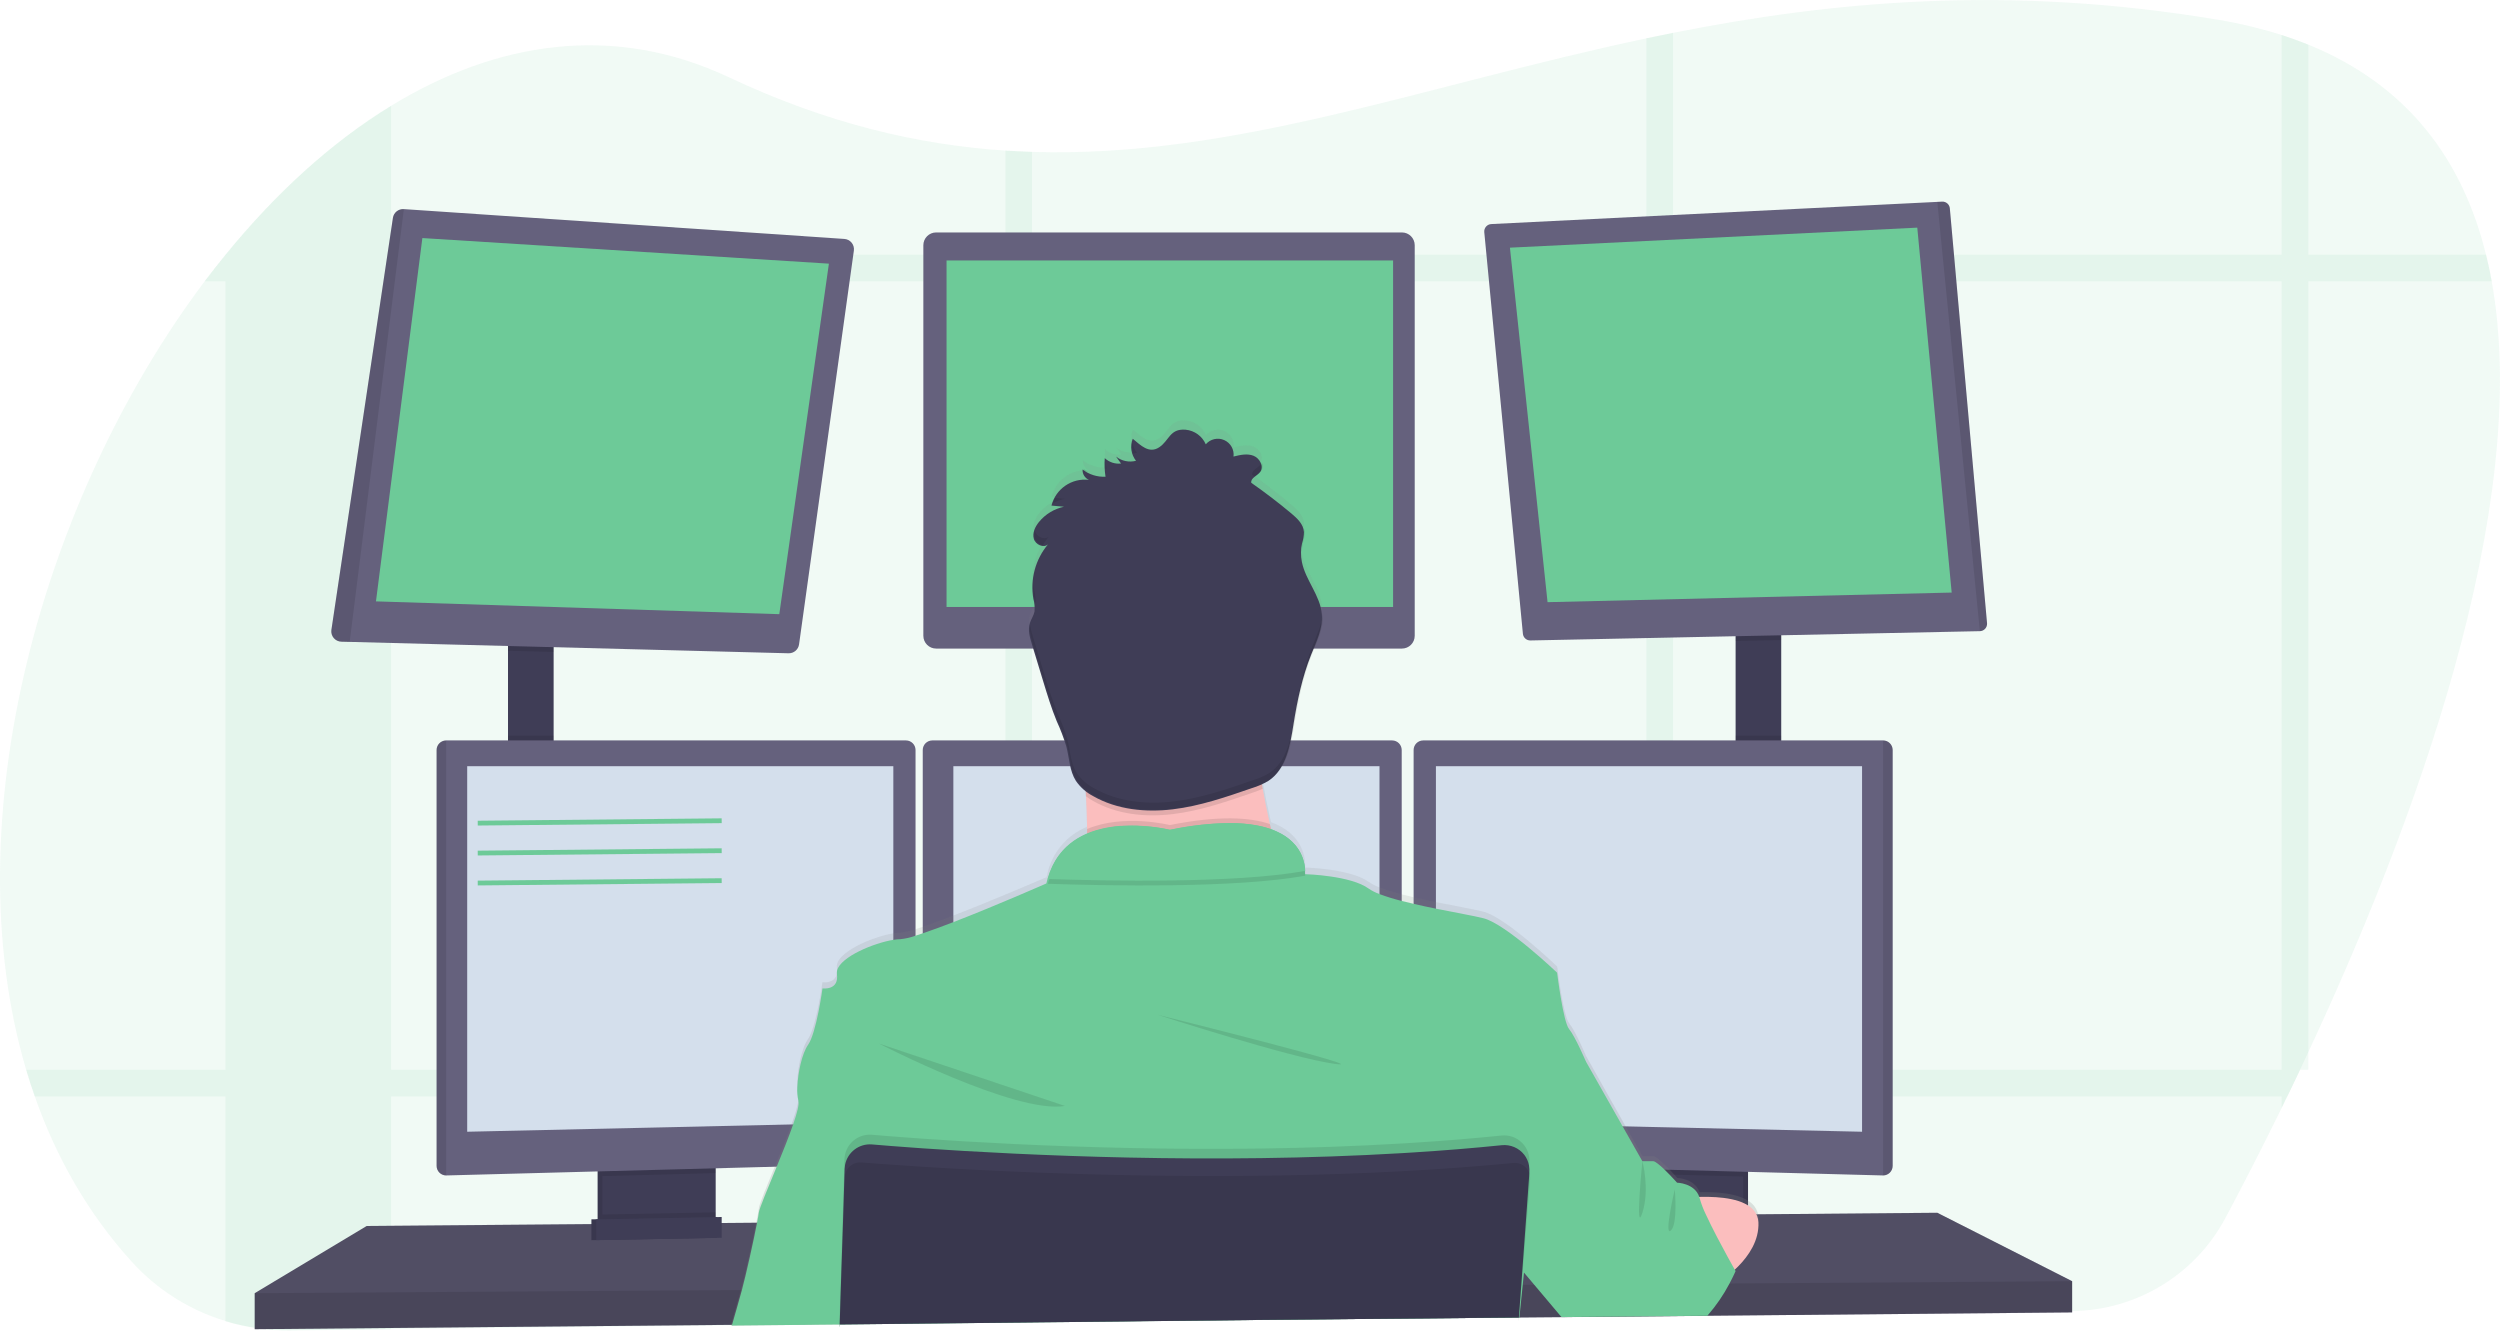
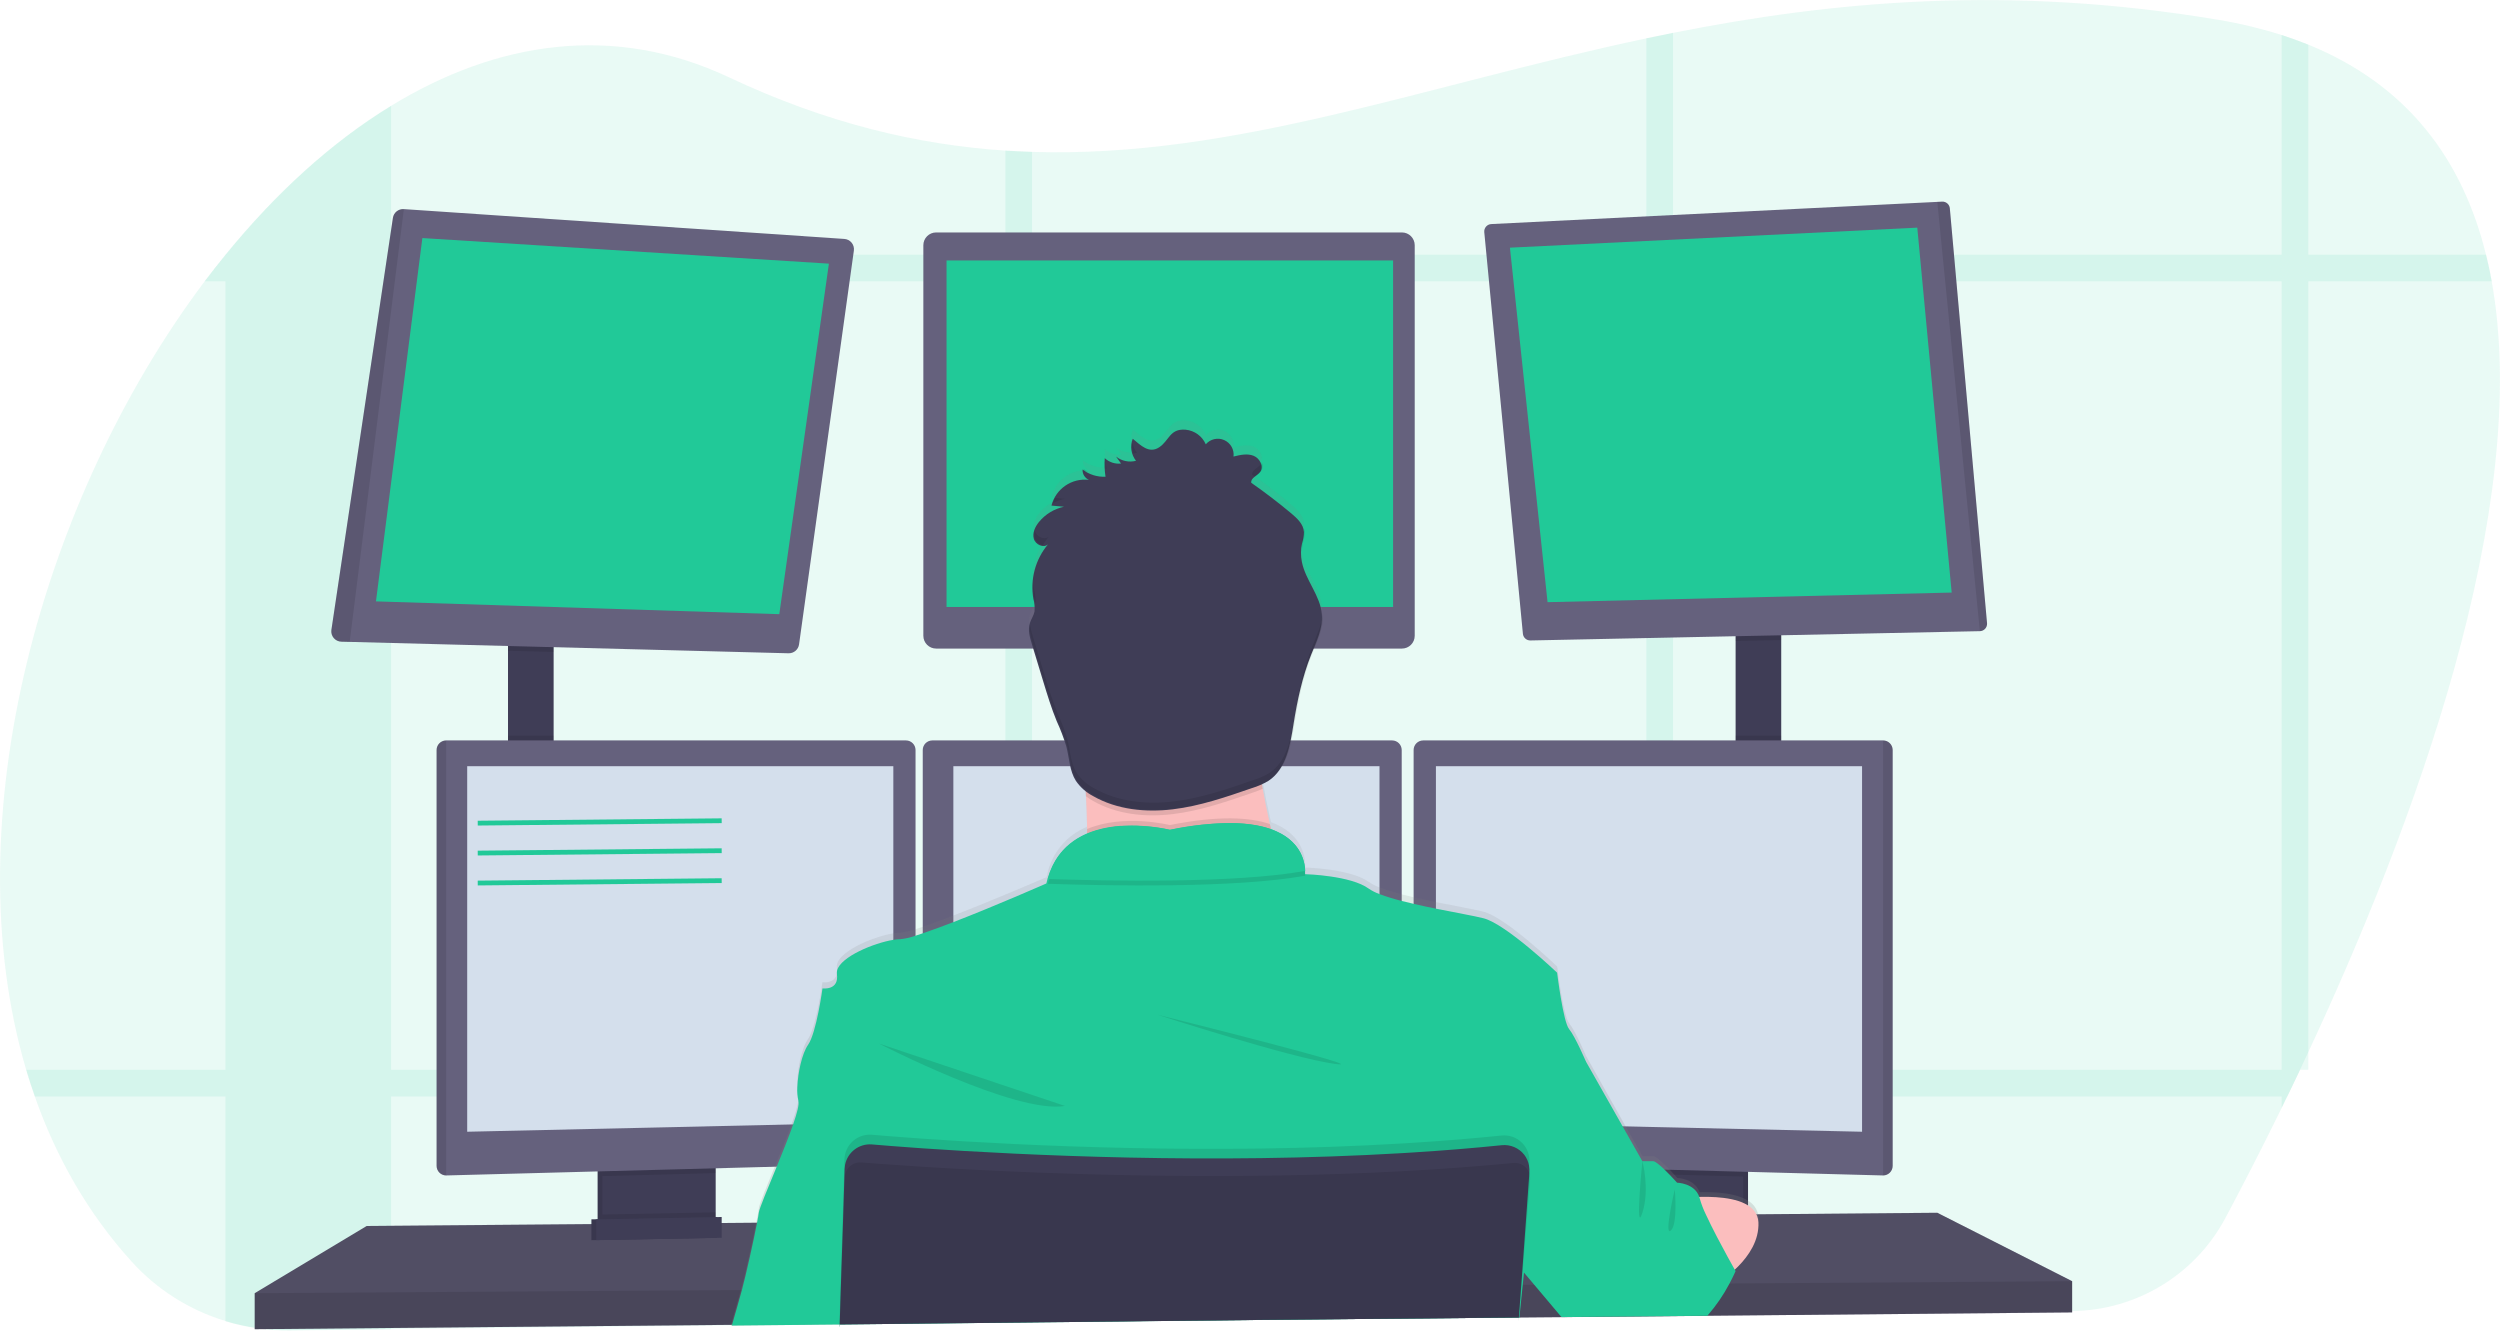
<svg xmlns="http://www.w3.org/2000/svg" id="59725d3d-bdd8-4af0-9b66-49b8d09410bc" data-name="Layer 1" width="1041.32" height="554.17" viewBox="0 0 1041.32 554.17">
  <defs>
    <linearGradient id="dff037aa-d578-4bab-81e7-399360663117" x1="597.75" y1="725.44" x2="597.75" y2="347.69" gradientUnits="userSpaceOnUse">
      <stop offset="0" stop-color="gray" stop-opacity="0.25" />
      <stop offset="0.54" stop-color="gray" stop-opacity="0.12" />
      <stop offset="1" stop-color="gray" stop-opacity="0.1" />
    </linearGradient>
  </defs>
-   <path d="M1040.82,611.12q-1.74,3.75-3.47,7.4-2.7,5.67-5.33,11.12c-.78,1.61-1.56,3.19-2.32,4.77-8.6,17.57-16.63,33.11-23.45,45.89A73.21,73.21,0,0,1,942.44,719l-151.65,1.65h-1.6l-13,.14-11.12.12-34.1.37-1.38,0-17.36.19h-.53l-107,1.16-95.51,1-11.11.12-69,.75H429l-44.75.48h-.48l-141.5,1.53-42.33.46a88.07,88.07,0,0,1-26.67-3.82,86.39,86.39,0,0,1-39.09-24.75C116,678.37,102.75,655,93.85,629.64q-1.93-5.49-3.6-11.12C59.44,514.37,97,380,164.6,290.08q4.25-5.64,8.64-11l.07-.08c20.79-25.52,44.1-46.84,68.93-62,44-26.91,92.75-34.49,140.7-11.9,40.57,19.12,78.45,28.11,115.17,30.55,3.71.24,7.42.42,11.11.53,84.23,2.65,163.17-27.7,255.87-47.29,3.69-.78,7.39-1.55,11.12-2.28,66.13-13.16,139.49-20.1,226.73-5.51a189.09,189.09,0,0,1,26.76,6.4q5.77,1.86,11.12,4c41.64,16.94,64.35,48.24,74,87.46q1.37,5.46,2.37,11.11C1134.3,384.41,1084.19,518.23,1040.82,611.12Z" transform="translate(-79.34 -172.91)" fill="#6dca98" opacity="0.1" />
+   <path d="M1040.82,611.12q-1.74,3.75-3.47,7.4-2.7,5.67-5.33,11.12c-.78,1.61-1.56,3.19-2.32,4.77-8.6,17.57-16.63,33.11-23.45,45.89A73.21,73.21,0,0,1,942.44,719l-151.65,1.65h-1.6l-13,.14-11.12.12-34.1.37-1.38,0-17.36.19h-.53l-107,1.16-95.51,1-11.11.12-69,.75H429l-44.75.48h-.48l-141.5,1.53-42.33.46a88.07,88.07,0,0,1-26.67-3.82,86.39,86.39,0,0,1-39.09-24.75C116,678.37,102.75,655,93.85,629.64q-1.93-5.49-3.6-11.12C59.44,514.37,97,380,164.6,290.08q4.25-5.64,8.64-11l.07-.08c20.79-25.52,44.1-46.84,68.93-62,44-26.91,92.75-34.49,140.7-11.9,40.57,19.12,78.45,28.11,115.17,30.55,3.71.24,7.42.42,11.11.53,84.23,2.65,163.17-27.7,255.87-47.29,3.69-.78,7.39-1.55,11.12-2.28,66.13-13.16,139.49-20.1,226.73-5.51a189.09,189.09,0,0,1,26.76,6.4q5.77,1.86,11.12,4c41.64,16.94,64.35,48.24,74,87.46q1.37,5.46,2.37,11.11C1134.3,384.41,1084.19,518.23,1040.82,611.12Z" transform="translate(-79.34 -172.91)" fill="#21c998" opacity="0.1" />
  <g opacity="0.1">
-     <path d="M242.24,217V726.62l-42.33.46a88.07,88.07,0,0,1-26.67-3.82V279h.07C194.1,253.45,217.41,232.13,242.24,217Z" transform="translate(-79.34 -172.91)" fill="#6dca98" />
-     <path d="M1117.24,290.08H164.6q4.25-5.64,8.64-11V279h941.63Q1116.24,284.43,1117.24,290.08Z" transform="translate(-79.34 -172.91)" fill="#6dca98" />
-     <path d="M1040.82,191.51v427h-3.47q-2.7,5.67-5.33,11.12c-.78,1.61-1.56,3.19-2.32,4.77V187.47Q1035.47,189.33,1040.82,191.51Z" transform="translate(-79.34 -172.91)" fill="#6dca98" />
-     <path d="M776.21,186.58V720.83l-11.12.12V188.86C768.78,188.08,772.48,187.31,776.21,186.58Z" transform="translate(-79.34 -172.91)" fill="#6dca98" />
-     <path d="M509.22,236.15V723.73l-11.11.12V235.62C501.82,235.86,505.53,236,509.22,236.15Z" transform="translate(-79.34 -172.91)" fill="#6dca98" />
-     <path d="M1037.35,618.52q-2.7,5.67-5.33,11.12H93.85q-1.93-5.49-3.6-11.12Z" transform="translate(-79.34 -172.91)" fill="#6dca98" />
+     <path d="M242.24,217V726.62l-42.33.46a88.07,88.07,0,0,1-26.67-3.82V279h.07C194.1,253.45,217.41,232.13,242.24,217Z" transform="translate(-79.34 -172.91)" fill="#21c998" />
+     <path d="M1117.24,290.08H164.6q4.25-5.64,8.64-11V279h941.63Q1116.24,284.43,1117.24,290.08Z" transform="translate(-79.34 -172.91)" fill="#21c998" />
+     <path d="M1040.82,191.51v427h-3.47q-2.7,5.67-5.33,11.12c-.78,1.61-1.56,3.19-2.32,4.77V187.47Q1035.47,189.33,1040.82,191.51Z" transform="translate(-79.34 -172.91)" fill="#21c998" />
+     <path d="M776.21,186.58V720.83l-11.12.12V188.86C768.78,188.08,772.48,187.31,776.21,186.58Z" transform="translate(-79.34 -172.91)" fill="#21c998" />
+     <path d="M509.22,236.15V723.73l-11.11.12V235.62C501.82,235.86,505.53,236,509.22,236.15Z" transform="translate(-79.34 -172.91)" fill="#21c998" />
+     <path d="M1037.35,618.52q-2.7,5.67-5.33,11.12H93.85q-1.93-5.49-3.6-11.12Z" transform="translate(-79.34 -172.91)" fill="#21c998" />
  </g>
  <rect x="211.6" y="265.83" width="19" height="57.66" fill="#3f3d56" />
  <rect x="722.93" y="262.83" width="19" height="61" fill="#3f3d56" />
  <polygon points="863.1 533.65 863.1 546.65 711.18 548.05 709.56 548.08 651.82 548.61 650.44 548.63 632.89 548.78 632.37 548.78 525.39 549.77 349.78 551.4 349.63 551.4 304.98 551.82 304.5 551.83 106.1 553.65 106.1 538.65 152.75 510.65 246.35 509.87 248.35 509.86 249.01 509.85 251.01 509.82 295.95 509.45 297.96 509.44 298.6 509.43 300.6 509.42 315.01 509.3 315.39 509.29 350.94 508.99 351.23 508.99 628.63 506.65 635.42 506.6 636.1 506.6 641.28 506.55 678.93 506.24 680.93 506.21 682.78 506.19 683.74 506.19 695.45 506.1 697.77 506.07 700.88 506.05 710.63 505.96 726.1 505.83 728.1 505.81 731.58 505.79 732.23 505.79 806.94 505.15 863.1 533.65" fill="#65617d" />
  <polygon points="863.1 533.65 863.1 546.65 711.18 548.05 709.56 548.08 651.82 548.61 650.44 548.63 632.89 548.78 632.37 548.78 525.39 549.77 349.78 551.4 349.63 551.4 304.98 551.82 304.5 551.83 106.1 553.65 106.1 538.65 152.75 510.65 246.35 509.87 248.35 509.86 249.01 509.85 251.01 509.82 295.95 509.45 297.96 509.44 298.6 509.43 300.6 509.42 315.01 509.3 315.39 509.29 350.94 508.99 351.23 508.99 628.63 506.65 635.42 506.6 636.1 506.6 641.28 506.55 678.93 506.24 680.93 506.21 682.78 506.19 683.74 506.19 695.45 506.1 697.77 506.07 700.88 506.05 710.63 505.96 726.1 505.83 728.1 505.81 731.58 505.79 732.23 505.79 806.94 505.15 863.1 533.65" opacity="0.2" />
  <path d="M375.44,656.57v24.49a6.13,6.13,0,0,1-3.5,5.54,6,6,0,0,1-2.5.6l-34.9.74a6,6,0,0,1-2.7-.57,6.12,6.12,0,0,1-3.57-5.57V656.57Z" transform="translate(-79.34 -172.91)" fill="#3f3d56" />
  <path d="M375.44,656.57v24.49a6.13,6.13,0,0,1-3.5,5.54,6,6,0,0,1-2.5.6l-34.9.74a6,6,0,0,1-2.7-.57,6.12,6.12,0,0,1-3.57-5.57V656.57Z" transform="translate(-79.34 -172.91)" opacity="0.1" />
  <path d="M377.44,656.57v24.49a6.13,6.13,0,0,1-3.5,5.54,6,6,0,0,1-2.5.6l-34.9.74a6,6,0,0,1-2.7-.57,6.12,6.12,0,0,1-3.57-5.57V656.57Z" transform="translate(-79.34 -172.91)" fill="#3f3d56" />
  <rect x="680.93" y="483.66" width="47.17" height="31.5" fill="#3f3d56" />
  <rect x="680.93" y="483.66" width="47.17" height="31.5" opacity="0.1" />
  <rect x="678.93" y="483.66" width="47.17" height="31.5" fill="#3f3d56" />
  <polygon points="230.6 265.82 230.6 271.55 211.6 271.06 211.6 265.82 230.6 265.82" opacity="0.1" />
  <path d="M435,277.31l-22.83,164a4.3,4.3,0,0,1-4.37,3.71L225,440.28l-3.47-.09a4.3,4.3,0,0,1-4.16-4.87L243,263.64a4.3,4.3,0,0,1,4.54-3.63L431,272.43A4.29,4.29,0,0,1,435,277.31Z" transform="translate(-79.34 -172.91)" fill="#65617d" />
-   <polygon points="175.93 99.16 156.6 250.49 324.6 255.82 345.26 109.82 175.93 99.16" fill="#6dca98" />
+   <polygon points="175.93 99.16 156.6 250.49 324.6 255.82 345.26 109.82 175.93 99.16" fill="#21c998" />
  <rect x="384.6" y="96.82" width="204.67" height="173.33" rx="5.33" ry="5.33" fill="#65617d" />
-   <rect x="394.26" y="108.49" width="186" height="144.33" fill="#6dca98" />
+   <rect x="394.26" y="108.49" width="186" height="144.33" fill="#21c998" />
  <polygon points="741.93 262.82 741.93 266.61 722.93 267 722.93 262.82 741.93 262.82" opacity="0.1" />
  <path d="M907,432.53a3.08,3.08,0,0,1-3,3.28L716.8,439.68a3.08,3.08,0,0,1-3.13-2.79L697.58,269.61a3.08,3.08,0,0,1,2.92-3.37L886.28,257l2-.1a3.07,3.07,0,0,1,3.22,2.8Z" transform="translate(-79.34 -172.91)" fill="#65617d" />
-   <polygon points="628.93 103.16 798.6 94.82 812.93 246.82 644.6 250.82 628.93 103.16" fill="#6dca98" />
+   <polygon points="628.93 103.16 798.6 94.82 812.93 246.82 644.6 250.82 628.93 103.16" fill="#21c998" />
  <path d="M907,432.53a3.08,3.08,0,0,1-3,3.28L886.28,257l2-.1a3.07,3.07,0,0,1,3.22,2.8Z" transform="translate(-79.34 -172.91)" opacity="0.1" />
  <path d="M247.57,260,225,440.28l-3.47-.09a4.3,4.3,0,0,1-4.16-4.87L243,263.64A4.3,4.3,0,0,1,247.57,260Z" transform="translate(-79.34 -172.91)" opacity="0.1" />
  <rect x="211.6" y="306.41" width="19" height="17.08" opacity="0.1" />
  <polygon points="298.1 483.65 298.1 488.62 250.93 489.88 250.93 483.65 298.1 483.65" opacity="0.1" />
  <path d="M460.69,485.27v168.2a4,4,0,0,1-3.85,3.95l-191.65,5.1h-.05a4,4,0,0,1-3.95-3.95V485.27a4,4,0,0,1,3.95-3.95h191.6A4,4,0,0,1,460.69,485.27Z" transform="translate(-79.34 -172.91)" fill="#65617d" />
  <path d="M265.19,481.32v181.2h-.05a4,4,0,0,1-3.95-3.95V485.27a4,4,0,0,1,3.95-3.95Z" transform="translate(-79.34 -172.91)" opacity="0.1" />
  <polygon points="194.6 319.15 372.1 319.15 372.1 467.4 194.6 471.4 194.6 319.15" fill="#d4dfec" />
  <rect x="722.93" y="306.41" width="19" height="17.42" opacity="0.1" />
  <polygon points="726.1 483.65 726.1 490.06 678.93 488.8 678.93 483.65 726.1 483.65" opacity="0.1" />
  <path d="M867.69,485.27v173.3a4,4,0,0,1-4,3.95h0L672,657.42a4,4,0,0,1-3.85-3.95V485.27a4,4,0,0,1,3.95-3.95h191.6A4,4,0,0,1,867.69,485.27Z" transform="translate(-79.34 -172.91)" fill="#65617d" />
  <path d="M867.69,485.27v173.3a4,4,0,0,1-4,3.95h0V481.32h0A4,4,0,0,1,867.69,485.27Z" transform="translate(-79.34 -172.91)" opacity="0.1" />
  <polygon points="775.6 319.15 598.1 319.15 598.1 467.4 775.6 471.4 775.6 319.15" fill="#d4dfec" />
  <path d="M663.19,485.27v168.2a4,4,0,0,1-3.85,3.95l-191.65,5.1h0a4,4,0,0,1-4-3.95V485.27a4,4,0,0,1,3.95-3.95h191.6A4,4,0,0,1,663.19,485.27Z" transform="translate(-79.34 -172.91)" fill="#65617d" />
  <polygon points="397.1 319.15 574.6 319.15 574.6 467.4 397.1 471.4 397.1 319.15" fill="#d4dfec" />
  <polygon points="863.1 533.65 863.1 546.65 711.18 548.05 709.56 548.08 651.82 548.61 650.44 548.63 632.89 548.78 632.37 548.78 525.39 549.77 349.78 551.4 349.63 551.4 304.98 551.82 304.5 551.83 106.1 553.65 106.1 538.65 308.61 537.32 309.09 537.32 350.08 537.04 350.27 537.04 633.35 535.17 633.64 535.17 633.81 535.16 634.28 535.16 639.07 535.13 640.53 535.13 715.02 534.63 719.42 534.61 720.4 534.6 863.1 533.65" opacity="0.1" />
  <circle cx="487.26" cy="272.16" r="51.33" fill="#fbbebe" />
  <path d="M383.74,725.09c0-.11.06-.23.1-.35,1-3.59,2.78-9.66,4.11-14.51.17-.6.33-1.19.48-1.75,1.47-5.47,4.33-18.28,5.92-26.27.56-2.81,1-5,1.09-6.1.2-1.69,3.21-8.92,6.62-17.23,2.39-5.84,5-12.22,6.91-17.6a61.38,61.38,0,0,0,2.93-9.85,5.1,5.1,0,0,0,0-2.13,14.69,14.69,0,0,1-.48-3.5v0c-.23-6.2,1.62-16,4.48-20.11,3.5-5,6-23.66,6-23.66s5.18.75,6-3.53a6.15,6.15,0,0,0,.1-1.4,7.41,7.41,0,0,0-.09-1.11c-.89-6.24,14.72-12.88,23.5-14.31a19.67,19.67,0,0,1,3-.28,27.24,27.24,0,0,0,6.25-1.44q1.4-.43,3-1c3.68-1.24,8.08-2.88,12.75-4.68,17.56-6.81,38.82-16,38.82-16,.15-.71.32-1.39.51-2.06a27.71,27.71,0,0,1,16.35-18.93h0c0-.66,0-1.33,0-2,0-3.45-.15-7-.3-10.54,0-.69-.06-1.38-.1-2.07,0-.2,0-.41,0-.61s0-.35,0-.52c0-.7-.07-1.4-.11-2.09l-.18-.14a16.41,16.41,0,0,1-3.9-4.2,15.27,15.27,0,0,1-1.42-3c-1.25-3.39-1.54-7.17-2.38-10.75l-.18-.74a84,84,0,0,0-4-10.58c-2.21-5.42-3.91-11-5.6-16.65q-1.54-5.13-3.11-10.28l-1.58-5.24c-.3-1-.6-2-.83-3v0a13.27,13.27,0,0,1-.26-1.4,0,0,0,0,1,0,0,10,10,0,0,1,.24-4.61,32.09,32.09,0,0,1,1.32-3,7.87,7.87,0,0,0,.5-1.38v0a3,3,0,0,0,.08-.32,5.65,5.65,0,0,0,.11-1.08,18.46,18.46,0,0,0-.52-3.89.07.07,0,0,1,0-.05,2.56,2.56,0,0,0-.05-.27,25.48,25.48,0,0,1-.36-3,28.45,28.45,0,0,1,3.47-15.57l.19-.36a25.22,25.22,0,0,1,1.84-2.78h0c.31-.42.63-.82,1-1.22-1.4,1.34-3.7.75-5-.69a3.61,3.61,0,0,1-.55-.75,3.81,3.81,0,0,1-.23-.45c-.05-.12-.09-.25-.13-.38-.7-2.45.52-5.06,2.12-7.05a18.49,18.49,0,0,1,5.74-4.7h0a3.84,3.84,0,0,1,.4-.21,17.12,17.12,0,0,1,2.64-1.06h0a15.06,15.06,0,0,1,1.63-.44l-3.71-.34-1.5-.14a14.49,14.49,0,0,1,13-10.91h1.08a11.73,11.73,0,0,1,1.57.13,4.44,4.44,0,0,1-2.65-4.33,14.41,14.41,0,0,0,9.19,3.06h.38a30,30,0,0,1-.34-3.27h0a0,0,0,0,1,0,0,0,0,0,0,1,0,0,33.19,33.19,0,0,1,0-4.46,8.44,8.44,0,0,0,6.78,2.26l-2.08-2.9a9.49,9.49,0,0,0,6.56,2.05l.48-.05a7,7,0,0,0,1.19-.23l.09,0c-.19-.24-.36-.49-.53-.75l-.06-.12a9.67,9.67,0,0,1-1-2.09,6.59,6.59,0,0,1-.24-.87h0a8.75,8.75,0,0,1,.45-5.45c3.23,2.7,6.77,6.39,11,3.6s4.37-7.91,11-7.39a10.2,10.2,0,0,1,8.41,6.12,6.75,6.75,0,0,1,7.67-1.75,6.85,6.85,0,0,1,3.88,6.89c2.75-.69,5.71-1.37,8.35-.33s4.34,4.41,2.84,6.66a1.43,1.43,0,0,1-.14.2c-1.23,1.59-3.95,2.46-3.66,4.46l.42.3,1.3.94a.05.05,0,0,1,0,0q7.65,5.52,14.9,11.6c2.48,2.08,5.12,4.58,5.29,7.83a8.64,8.64,0,0,1-.24,2.37h0c-.16.78-.38,1.56-.55,2.34a19.51,19.51,0,0,0-.34,6.05h0c.07.59.16,1.17.27,1.76,1.53,7.73,7.71,14.11,8.32,22l0,.56a17.78,17.78,0,0,1-.07,2.53c-.46,4.8-2.68,9.41-4.48,14-.11.28-.22.56-.32.84-3.47,9-5.47,18.59-7,28.16a100.26,100.26,0,0,1-2,10.09A26.73,26.73,0,0,1,611,492.07a16.22,16.22,0,0,1-3.36,3,18.67,18.67,0,0,1-2.65,1.41s0,0,0,.06c.11.61.2,1.22.31,1.83.06.32.11.64.17,1h0a.14.14,0,0,0,0,.06c.84,4.73,1.8,9.36,2.81,13.76l.51,2.19c12.6,4.55,14.09,13.87,14.18,17.44a9.64,9.64,0,0,1,0,1.43s19,.5,26.5,6a20.34,20.34,0,0,0,4.51,2.3,83,83,0,0,0,9.25,2.89c1.61.42,3.29.83,5,1.23,3,.69,6.18,1.36,9.25,2,8.19,1.65,15.9,3,19.81,4,9.33,2.36,30.67,22.82,30.67,22.82s2.5,20.64,5,23.65,7,13.59,7,13.59l16.54,29.41,7,12.37h4.5c.62,0,1.84.88,3.21,2.1,1.19,1.06,2.51,2.38,3.67,3.58l1.92,2.05,1.2,1.33s7.27.18,9.24,5.93c5.92-.17,13.19.22,18.28,2.5a14.14,14.14,0,0,1,2,1.08,8.68,8.68,0,0,1,4.13,5.66,8.34,8.34,0,0,1,.18,1.44c0,.57,0,1.14,0,1.7-.36,7.57-5.29,13.87-9.82,18.11l.32.57s-.15.36-.44,1c-.08.19-.18.4-.29.64h0c-.59,1.26-1.53,3.15-2.76,5.36a63.31,63.31,0,0,1-9.57,13.17l-.29.3-57.74.53-.17-.2L719.87,708l-5.57-6.64-.17-.21-.16,1.59-.54,5.3-1.3,12.81-.07.64,0,.17-.15,1.48.11-1.48h-.29l-107,1L429.11,724.6l0,.84h-.14l0-.84-44.75.48Z" transform="translate(-79.34 -172.91)" fill="url(#dff037aa-d578-4bab-81e7-399360663117)" />
  <path d="M617.94,550.07s-99.5,12-90,0c3.44-4.34,4.39-17.2,4.2-31.85-.06-4.45-.22-9.06-.45-13.65-1.1-22-3.75-43.5-3.75-43.5s87-41,77-8.5c-4,13.13-2.69,31.57.35,48.88.89,5.05,1.92,10,3,14.7A344.67,344.67,0,0,0,617.94,550.07Z" transform="translate(-79.34 -172.91)" fill="#fbbebe" />
  <path d="M617.94,550.07s-99.5,12-90,0c3.44-4.34,4.39-17.2,4.2-31.85,15.17-6.48,34.47-1.65,34.47-1.65,20.32-4.05,33.35-3.26,41.68-.42A344.67,344.67,0,0,0,617.94,550.07Z" transform="translate(-79.34 -172.91)" opacity="0.1" />
-   <path d="M429.08,725.44l0-.84,175.62-1.91,107-1H712l-.11,1.48.15-1.48h.19l0-.17,1.37-13.45.52-5.09.16-1.59.14-1.33,6.18-20.61,6.18-20.58,5.2-17.33,7.94-26.48s-4.5-10.5-7-13.5-5-23.5-5-23.5-21.34-20.33-30.67-22.67c-3.91-1-11.63-2.33-19.83-4-3.07-.62-6.22-1.28-9.25-2-1.71-.39-3.39-.8-5-1.21a87.91,87.91,0,0,1-9.25-2.86,20.7,20.7,0,0,1-4.5-2.29c-7.35-5.39-25.77-6-26.48-6h0a.42.42,0,0,1,0-.07v-.09a10.26,10.26,0,0,0,0-1.26c0-.4,0-.87-.09-1.4,0-.16,0-.33-.07-.5-.05-.36-.11-.74-.2-1.14a5,5,0,0,0-.12-.53,17.21,17.21,0,0,0-1.25-3.49c-.07-.16-.16-.33-.24-.49a18.25,18.25,0,0,0-1.7-2.63c-.13-.17-.27-.35-.42-.52a19.58,19.58,0,0,0-2.72-2.64c-.27-.21-.55-.43-.84-.63a4.67,4.67,0,0,0-.51-.36l-.89-.58-.83-.48c-.73-.4-1.5-.79-2.34-1.16-.26-.12-.54-.23-.82-.34s-.72-.28-1.09-.42l-.06,0L608,518c-.57-.19-1.15-.36-1.76-.53l-.93-.24-1-.23-1-.21c-1-.2-2.07-.38-3.19-.52l-1.14-.14-1.17-.12-1.21-.1-1.72-.1-2-.07a124.68,124.68,0,0,0-26.24,2.79,72.27,72.27,0,0,0-18.26-1.68l-.87,0-1,.06-.64,0-1.29.12c-.43,0-.87.09-1.3.15s-.88.11-1.31.18l-.66.11c-.65.11-1.31.23-2,.37q-.33.06-.66.15c-.87.19-1.74.42-2.6.68-.43.12-.86.26-1.29.41-.22.06-.43.14-.64.22l-.64.23-.63.25-.75.3c-.38.16-.75.33-1.12.51-.21.09-.42.19-.62.3s-.41.2-.6.31a27.75,27.75,0,0,0-6.21,4.38l-.51.49-.5.51c-.17.17-.33.35-.49.53a23.82,23.82,0,0,0-1.82,2.25c-.16.21-.31.42-.46.64a26.69,26.69,0,0,0-1.72,2.92c-.13.24-.25.49-.37.73a32.7,32.7,0,0,0-2,5.25q-.28,1-.51,2S494,550.24,476.44,557c-4.67,1.8-9.07,3.43-12.75,4.66-1.07.36-2.07.69-3,1a26.7,26.7,0,0,1-6.25,1.44,19.67,19.67,0,0,0-3,.28c-8.07,1.31-21.9,7-23.41,12.71a3.69,3.69,0,0,0-.1,1.4s0,.07,0,.11c1,7-6,6-6,6s-2.5,18.5-6,23.5c-2.53,3.6-4.26,11.63-4.48,17.69v0a19.61,19.61,0,0,0,.44,5.63c0,.05,0,.1,0,.14.4,1.34-.56,5-2.19,9.69-1.77,5.15-4.35,11.55-6.83,17.59-3.74,9.12-7.26,17.4-7.48,19.22-.09.81-.35,2.26-.71,4.13-1.46,7.62-4.7,22.13-6.3,28-1.19,4.38-2.92,10.38-4.11,14.5,0,.12-.07.24-.1.35L429,724.6l0,.84h.14Z" transform="translate(-79.34 -172.91)" fill="#6dca98" />
+   <path d="M429.08,725.44l0-.84,175.62-1.91,107-1H712l-.11,1.48.15-1.48h.19l0-.17,1.37-13.45.52-5.09.16-1.59.14-1.33,6.18-20.61,6.18-20.58,5.2-17.33,7.94-26.48s-4.5-10.5-7-13.5-5-23.5-5-23.5-21.34-20.33-30.67-22.67c-3.91-1-11.63-2.33-19.83-4-3.07-.62-6.22-1.28-9.25-2-1.71-.39-3.39-.8-5-1.21a87.91,87.91,0,0,1-9.25-2.86,20.7,20.7,0,0,1-4.5-2.29c-7.35-5.39-25.77-6-26.48-6h0a.42.42,0,0,1,0-.07v-.09a10.26,10.26,0,0,0,0-1.26c0-.4,0-.87-.09-1.4,0-.16,0-.33-.07-.5-.05-.36-.11-.74-.2-1.14a5,5,0,0,0-.12-.53,17.21,17.21,0,0,0-1.25-3.49c-.07-.16-.16-.33-.24-.49a18.25,18.25,0,0,0-1.7-2.63c-.13-.17-.27-.35-.42-.52a19.58,19.58,0,0,0-2.72-2.64c-.27-.21-.55-.43-.84-.63a4.67,4.67,0,0,0-.51-.36l-.89-.58-.83-.48c-.73-.4-1.5-.79-2.34-1.16-.26-.12-.54-.23-.82-.34s-.72-.28-1.09-.42l-.06,0L608,518c-.57-.19-1.15-.36-1.76-.53l-.93-.24-1-.23-1-.21c-1-.2-2.07-.38-3.19-.52l-1.14-.14-1.17-.12-1.21-.1-1.72-.1-2-.07a124.68,124.68,0,0,0-26.24,2.79,72.27,72.27,0,0,0-18.26-1.68l-.87,0-1,.06-.64,0-1.29.12c-.43,0-.87.09-1.3.15s-.88.11-1.31.18l-.66.11c-.65.11-1.31.23-2,.37q-.33.06-.66.15c-.87.19-1.74.42-2.6.68-.43.12-.86.26-1.29.41-.22.06-.43.14-.64.22l-.64.23-.63.25-.75.3c-.38.16-.75.33-1.12.51-.21.09-.42.19-.62.3s-.41.2-.6.31a27.75,27.75,0,0,0-6.21,4.38l-.51.49-.5.51c-.17.17-.33.35-.49.53a23.82,23.82,0,0,0-1.82,2.25c-.16.21-.31.42-.46.64a26.69,26.69,0,0,0-1.72,2.92c-.13.24-.25.49-.37.73a32.7,32.7,0,0,0-2,5.25q-.28,1-.51,2S494,550.24,476.44,557c-4.67,1.8-9.07,3.43-12.75,4.66-1.07.36-2.07.69-3,1a26.7,26.7,0,0,1-6.25,1.44,19.67,19.67,0,0,0-3,.28c-8.07,1.31-21.9,7-23.41,12.71a3.69,3.69,0,0,0-.1,1.4s0,.07,0,.11c1,7-6,6-6,6s-2.5,18.5-6,23.5c-2.53,3.6-4.26,11.63-4.48,17.69v0a19.61,19.61,0,0,0,.44,5.63c0,.05,0,.1,0,.14.4,1.34-.56,5-2.19,9.69-1.77,5.15-4.35,11.55-6.83,17.59-3.74,9.12-7.26,17.4-7.48,19.22-.09.81-.35,2.26-.71,4.13-1.46,7.62-4.7,22.13-6.3,28-1.19,4.38-2.92,10.38-4.11,14.5,0,.12-.07.24-.1.35L429,724.6l0,.84h.14Z" transform="translate(-79.34 -172.91)" fill="#21c998" />
  <path d="M445.44,607.57s57,29.5,77.5,26Z" transform="translate(-79.34 -172.91)" opacity="0.1" />
  <path d="M561.44,595.57s55.5,18,74,20.5S561.44,595.57,561.44,595.57Z" transform="translate(-79.34 -172.91)" opacity="0.1" />
  <path d="M623,537.65c-29,5.34-83.6,4.19-107.2,3.38,8.65-31,50.83-20.46,50.83-20.46C618.84,510.15,622.84,531.77,623,537.65Z" transform="translate(-79.34 -172.91)" opacity="0.1" />
-   <path d="M623,535.65c-29,5.34-83.6,4.19-107.2,3.38,8.65-31,50.83-20.46,50.83-20.46C618.84,508.15,622.84,529.77,623,535.65Z" transform="translate(-79.34 -172.91)" fill="#6dca98" />
+   <path d="M623,535.65c-29,5.34-83.6,4.19-107.2,3.38,8.65-31,50.83-20.46,50.83-20.46C618.84,508.15,622.84,529.77,623,535.65Z" transform="translate(-79.34 -172.91)" fill="#21c998" />
  <path d="M776.94,672.32s34.16-5.25,34.83,9.75-17.42,25.48-17.42,25.48Z" transform="translate(-79.34 -172.91)" fill="#fbbebe" />
  <path d="M605.29,501.45a47,47,0,0,1-4.5,1.74c-10.78,3.72-21.65,7.47-33,8.83s-23.26.16-33.16-5.5a28.77,28.77,0,0,1-3-1.95c-1.1-22-3.75-43.5-3.75-43.5s87-41,77-8.5C600.9,465.7,602.25,484.14,605.29,501.45Z" transform="translate(-79.34 -172.91)" opacity="0.1" />
  <path d="M552.52,364.84a9.47,9.47,0,0,1-8.32-1.75l2.08,2.89a8.47,8.47,0,0,1-6.78-2.25,34.08,34.08,0,0,0,.32,7.75,14.52,14.52,0,0,1-9.56-3,4.42,4.42,0,0,0,2.64,4.31,14.34,14.34,0,0,0-15.6,10.71l5.22.48a18.47,18.47,0,0,0-10.44,6.37c-1.6,2-2.82,4.56-2.12,7s4.08,4,5.92,2.26a27.94,27.94,0,0,0-6.1,22.79,14.47,14.47,0,0,1,.46,5.26c-.33,1.65-1.37,3.08-1.89,4.69-1,2.92-.05,6.09.84,9l4.69,15.42c1.7,5.57,3.39,11.15,5.61,16.54a82.08,82.08,0,0,1,4,10.51c1.26,4.84,1.31,10.14,4,14.37a19.93,19.93,0,0,0,7.18,6.33c9.89,5.66,21.84,6.86,33.16,5.5s22.18-5.11,32.95-8.83a31,31,0,0,0,6.84-3c7.45-4.88,9.11-14.86,10.5-23.65,1.55-9.8,3.62-19.58,7.29-28.8,2.18-5.49,5-11.06,4.52-16.94-.61-7.81-6.79-14.14-8.32-21.82a19,19,0,0,1,.07-7.77,17.66,17.66,0,0,0,.79-4.7c-.17-3.22-2.81-5.7-5.29-7.77Q609.11,380,600.52,374c-.29-2,2.43-2.86,3.66-4.44,1.74-2.23-.06-5.77-2.7-6.81s-5.6-.36-8.35.33a6.59,6.59,0,0,0-11.55-5.11,10.2,10.2,0,0,0-8.42-6.08c-6.63-.52-6.76,4.55-11,7.34s-7.74-.89-11-3.57A9.28,9.28,0,0,0,552.52,364.84Z" transform="translate(-79.34 -172.91)" fill="#3f3d56" />
-   <path d="M802.27,702.32s-.89,2.12-2.53,5.19a69,69,0,0,1-9,13.17l-.27.29-1.62,0-57.74.53-1.38,0-.17-.2-11.2-13.29L714.14,703l-.17-.21-.36-.42-.2-.24-.26-.31-8.21-9.74,3-12.5,5.11-21.06.13-.51,1-4,.71-3,2.38-9.78,8.16-33.65,14.5,7.5,15.29,27,8.21,14.5h4.5c.85,0,2.8,1.64,4.76,3.53.7.67,1.4,1.38,2,2,1.78,1.84,3.19,3.42,3.19,3.42s7.29.16,9.25,5.9a7,7,0,0,1,.25.85,40.3,40.3,0,0,0,2.53,6.56c1.29,2.81,2.91,6,4.55,9.19,3.05,5.85,6.15,11.42,7.29,13.44l.14.25Z" transform="translate(-79.34 -172.91)" fill="#6dca98" />
+   <path d="M802.27,702.32s-.89,2.12-2.53,5.19a69,69,0,0,1-9,13.17l-.27.29-1.62,0-57.74.53-1.38,0-.17-.2-11.2-13.29L714.14,703l-.17-.21-.36-.42-.2-.24-.26-.31-8.21-9.74,3-12.5,5.11-21.06.13-.51,1-4,.71-3,2.38-9.78,8.16-33.65,14.5,7.5,15.29,27,8.21,14.5h4.5c.85,0,2.8,1.64,4.76,3.53.7.67,1.4,1.38,2,2,1.78,1.84,3.19,3.42,3.19,3.42s7.29.16,9.25,5.9a7,7,0,0,1,.25.85,40.3,40.3,0,0,0,2.53,6.56c1.29,2.81,2.91,6,4.55,9.19,3.05,5.85,6.15,11.42,7.29,13.44l.14.25Z" transform="translate(-79.34 -172.91)" fill="#21c998" />
  <path d="M716.37,657.17l-.1,1.43v.1l-.17,2.3-1.33,18.51-1.61,22.3-.46,6.28-1,13.44v.17l-107,1L429.11,724.6l0,.84h-.14l0-.84v-.28l.45-14.36.86-28.06.74-23.79.07-2.37a10.53,10.53,0,0,1,11.42-10.17c4.72.4,10.85.89,18.18,1.41l3,.22c42.33,2.94,120.56,6.74,199.5,2,1.66-.09,3.33-.19,5-.31,12.24-.77,24.47-1.76,36.58-3a10.53,10.53,0,0,1,11.6,11.23Z" transform="translate(-79.34 -172.91)" opacity="0.1" />
  <path d="M429.08,725.44l0-.84,175.62-1.91,107-1H712v-.17l1-13.44.43-6,1.64-22.61,1.29-17.9,0-.44a10.62,10.62,0,0,0-.11-2.47.3.3,0,0,0,0-.1,10.39,10.39,0,0,0-2-4.64,10.54,10.54,0,0,0-9.42-4c-12.11,1.24-24.34,2.23-36.58,3-1.67.12-3.34.22-5,.31-78.94,4.69-157.17.89-199.5-2l-3-.22c-7.33-.52-13.46-1-18.18-1.41a10.54,10.54,0,0,0-11.24,8.53,11,11,0,0,0-.18,1.64l-.68,22.16L429.54,710l-.44,14.36v.28l0,.84Z" transform="translate(-79.34 -172.91)" fill="#3f3d56" />
  <path d="M716.67,664.18l-1.23,15.33-1.83,22.85-.46,5.72-1,12.81-.06.64v.17h0l-.15,1.48.11-1.48h-.29l-107,1L429.11,724.6v-.28l.49-14.36,1-28.06.64-18.65A6.36,6.36,0,0,1,434.3,658a6.25,6.25,0,0,1,3.78-.9c2.1.17,4.68.37,7.69.59,4.89.36,10.92.78,17.94,1.22,13,.82,29.31,1.7,48,2.42,52,2,122.2,2.67,188.88-3.17,3-.26,6.1-.55,9.13-.84a6.26,6.26,0,0,1,3.48.66,5.16,5.16,0,0,1,.86.54,6.14,6.14,0,0,1,2,2.46,3.56,3.56,0,0,1,.25.61A6.28,6.28,0,0,1,716.67,664.18Z" transform="translate(-79.34 -172.91)" opacity="0.1" />
  <path d="M377.44,677.87v3.19a6.13,6.13,0,0,1-3.5,5.54l-40.1.77a6.12,6.12,0,0,1-3.57-5.57v-3Z" transform="translate(-79.34 -172.91)" opacity="0.1" />
  <polygon points="298.6 515.57 246.35 516.57 246.35 507.9 298.6 506.9 298.6 515.57" fill="#3f3d56" />
  <polygon points="298.6 515.57 246.35 516.57 246.35 507.9 298.6 506.9 298.6 515.57" opacity="0.1" />
  <polygon points="300.6 515.57 248.35 516.57 248.35 507.9 300.6 506.9 300.6 515.57" fill="#3f3d56" />
  <g opacity="0.1">
    <path d="M552.93,361.56a9.75,9.75,0,0,1-1.89-4.34,9.49,9.49,0,0,0,.42,4.6A9,9,0,0,0,552.93,361.56Z" transform="translate(-79.34 -172.91)" />
    <path d="M540.23,368.2a35.12,35.12,0,0,1-.37-3.7c0,1.23,0,2.47,0,3.71Z" transform="translate(-79.34 -172.91)" />
    <path d="M621.73,401.57a18.34,18.34,0,0,1,.36-2.65,18,18,0,0,0,.8-4.69,6.16,6.16,0,0,0-.16-1.06c-.17.92-.44,1.84-.64,2.75A19.14,19.14,0,0,0,621.73,401.57Z" transform="translate(-79.34 -172.91)" />
    <path d="M600.93,370.67l1.09.79a19.71,19.71,0,0,0,2.57-2.22,3.67,3.67,0,0,0,.38-3.64,3,3,0,0,1-.38.64C603.36,367.82,600.64,368.69,600.93,370.67Z" transform="translate(-79.34 -172.91)" />
    <path d="M518.76,380.29a12.32,12.32,0,0,0-.87,2.28,18.16,18.16,0,0,1,5-1.89Z" transform="translate(-79.34 -172.91)" />
    <path d="M532.55,369.41a14.83,14.83,0,0,1-1.88-1.23,4.25,4.25,0,0,0,.09,1.18A11.86,11.86,0,0,1,532.55,369.41Z" transform="translate(-79.34 -172.91)" />
    <path d="M630.32,428.33c-.41,4.85-2.67,9.52-4.5,14.12-3.67,9.22-5.74,19-7.29,28.81-1.39,8.79-3,18.77-10.5,23.64a30,30,0,0,1-6.83,3c-10.78,3.73-21.65,7.47-33,8.83s-23.26.17-33.16-5.49a20,20,0,0,1-7.18-6.33c-2.67-4.23-2.72-9.53-4-14.37a82.21,82.21,0,0,0-4-10.52c-2.21-5.38-3.91-11-5.6-16.53q-2.35-7.71-4.69-15.43a28.81,28.81,0,0,1-1.14-4.75c-.39,2.56.37,5.24,1.14,7.75q2.34,7.73,4.69,15.43c1.69,5.57,3.39,11.15,5.6,16.53a82.21,82.21,0,0,1,4,10.52c1.26,4.84,1.31,10.14,4,14.37a20,20,0,0,0,7.18,6.33c9.9,5.66,21.84,6.85,33.16,5.49s22.18-5.1,33-8.83a30,30,0,0,0,6.83-3c7.45-4.87,9.11-14.85,10.5-23.64,1.55-9.81,3.62-19.59,7.29-28.81,2.18-5.48,5-11.05,4.52-16.94C630.34,428.45,630.32,428.39,630.32,428.33Z" transform="translate(-79.34 -172.91)" />
    <path d="M510.63,424.46s0-.07,0-.11a14,14,0,0,0-.46-5.25,26.59,26.59,0,0,1-.39-3.32,27.35,27.35,0,0,0,.39,6.32C510.33,422.88,510.51,423.67,510.63,424.46Z" transform="translate(-79.34 -172.91)" />
    <path d="M513.68,400a27.74,27.74,0,0,1,2.61-3.67c-1.83,1.75-5.21.19-5.92-2.24a5.83,5.83,0,0,0,0,3A4.39,4.39,0,0,0,513.68,400Z" transform="translate(-79.34 -172.91)" />
  </g>
  <path d="M763.44,656.57s3.17,11.5,0,21.5S763.44,656.57,763.44,656.57Z" transform="translate(-79.34 -172.91)" opacity="0.1" />
  <path d="M776.94,668.3s1.33,14.6-1.67,17.19S776.94,668.3,776.94,668.3Z" transform="translate(-79.34 -172.91)" opacity="0.1" />
-   <line x1="198.99" y1="342.86" x2="300.6" y2="341.86" fill="none" stroke="#6dca98" stroke-miterlimit="10" stroke-width="2" />
-   <line x1="198.99" y1="355.33" x2="300.6" y2="354.34" fill="none" stroke="#6dca98" stroke-miterlimit="10" stroke-width="2" />
-   <line x1="198.99" y1="367.81" x2="300.6" y2="366.81" fill="none" stroke="#6dca98" stroke-miterlimit="10" stroke-width="2" />
+   <line x1="198.99" y1="342.86" x2="300.6" y2="341.86" fill="none" stroke="#21c998" stroke-miterlimit="10" stroke-width="2" />
+   <line x1="198.99" y1="355.33" x2="300.6" y2="354.34" fill="none" stroke="#21c998" stroke-miterlimit="10" stroke-width="2" />
+   <line x1="198.99" y1="367.81" x2="300.6" y2="366.81" fill="none" stroke="#21c998" stroke-miterlimit="10" stroke-width="2" />
</svg>
